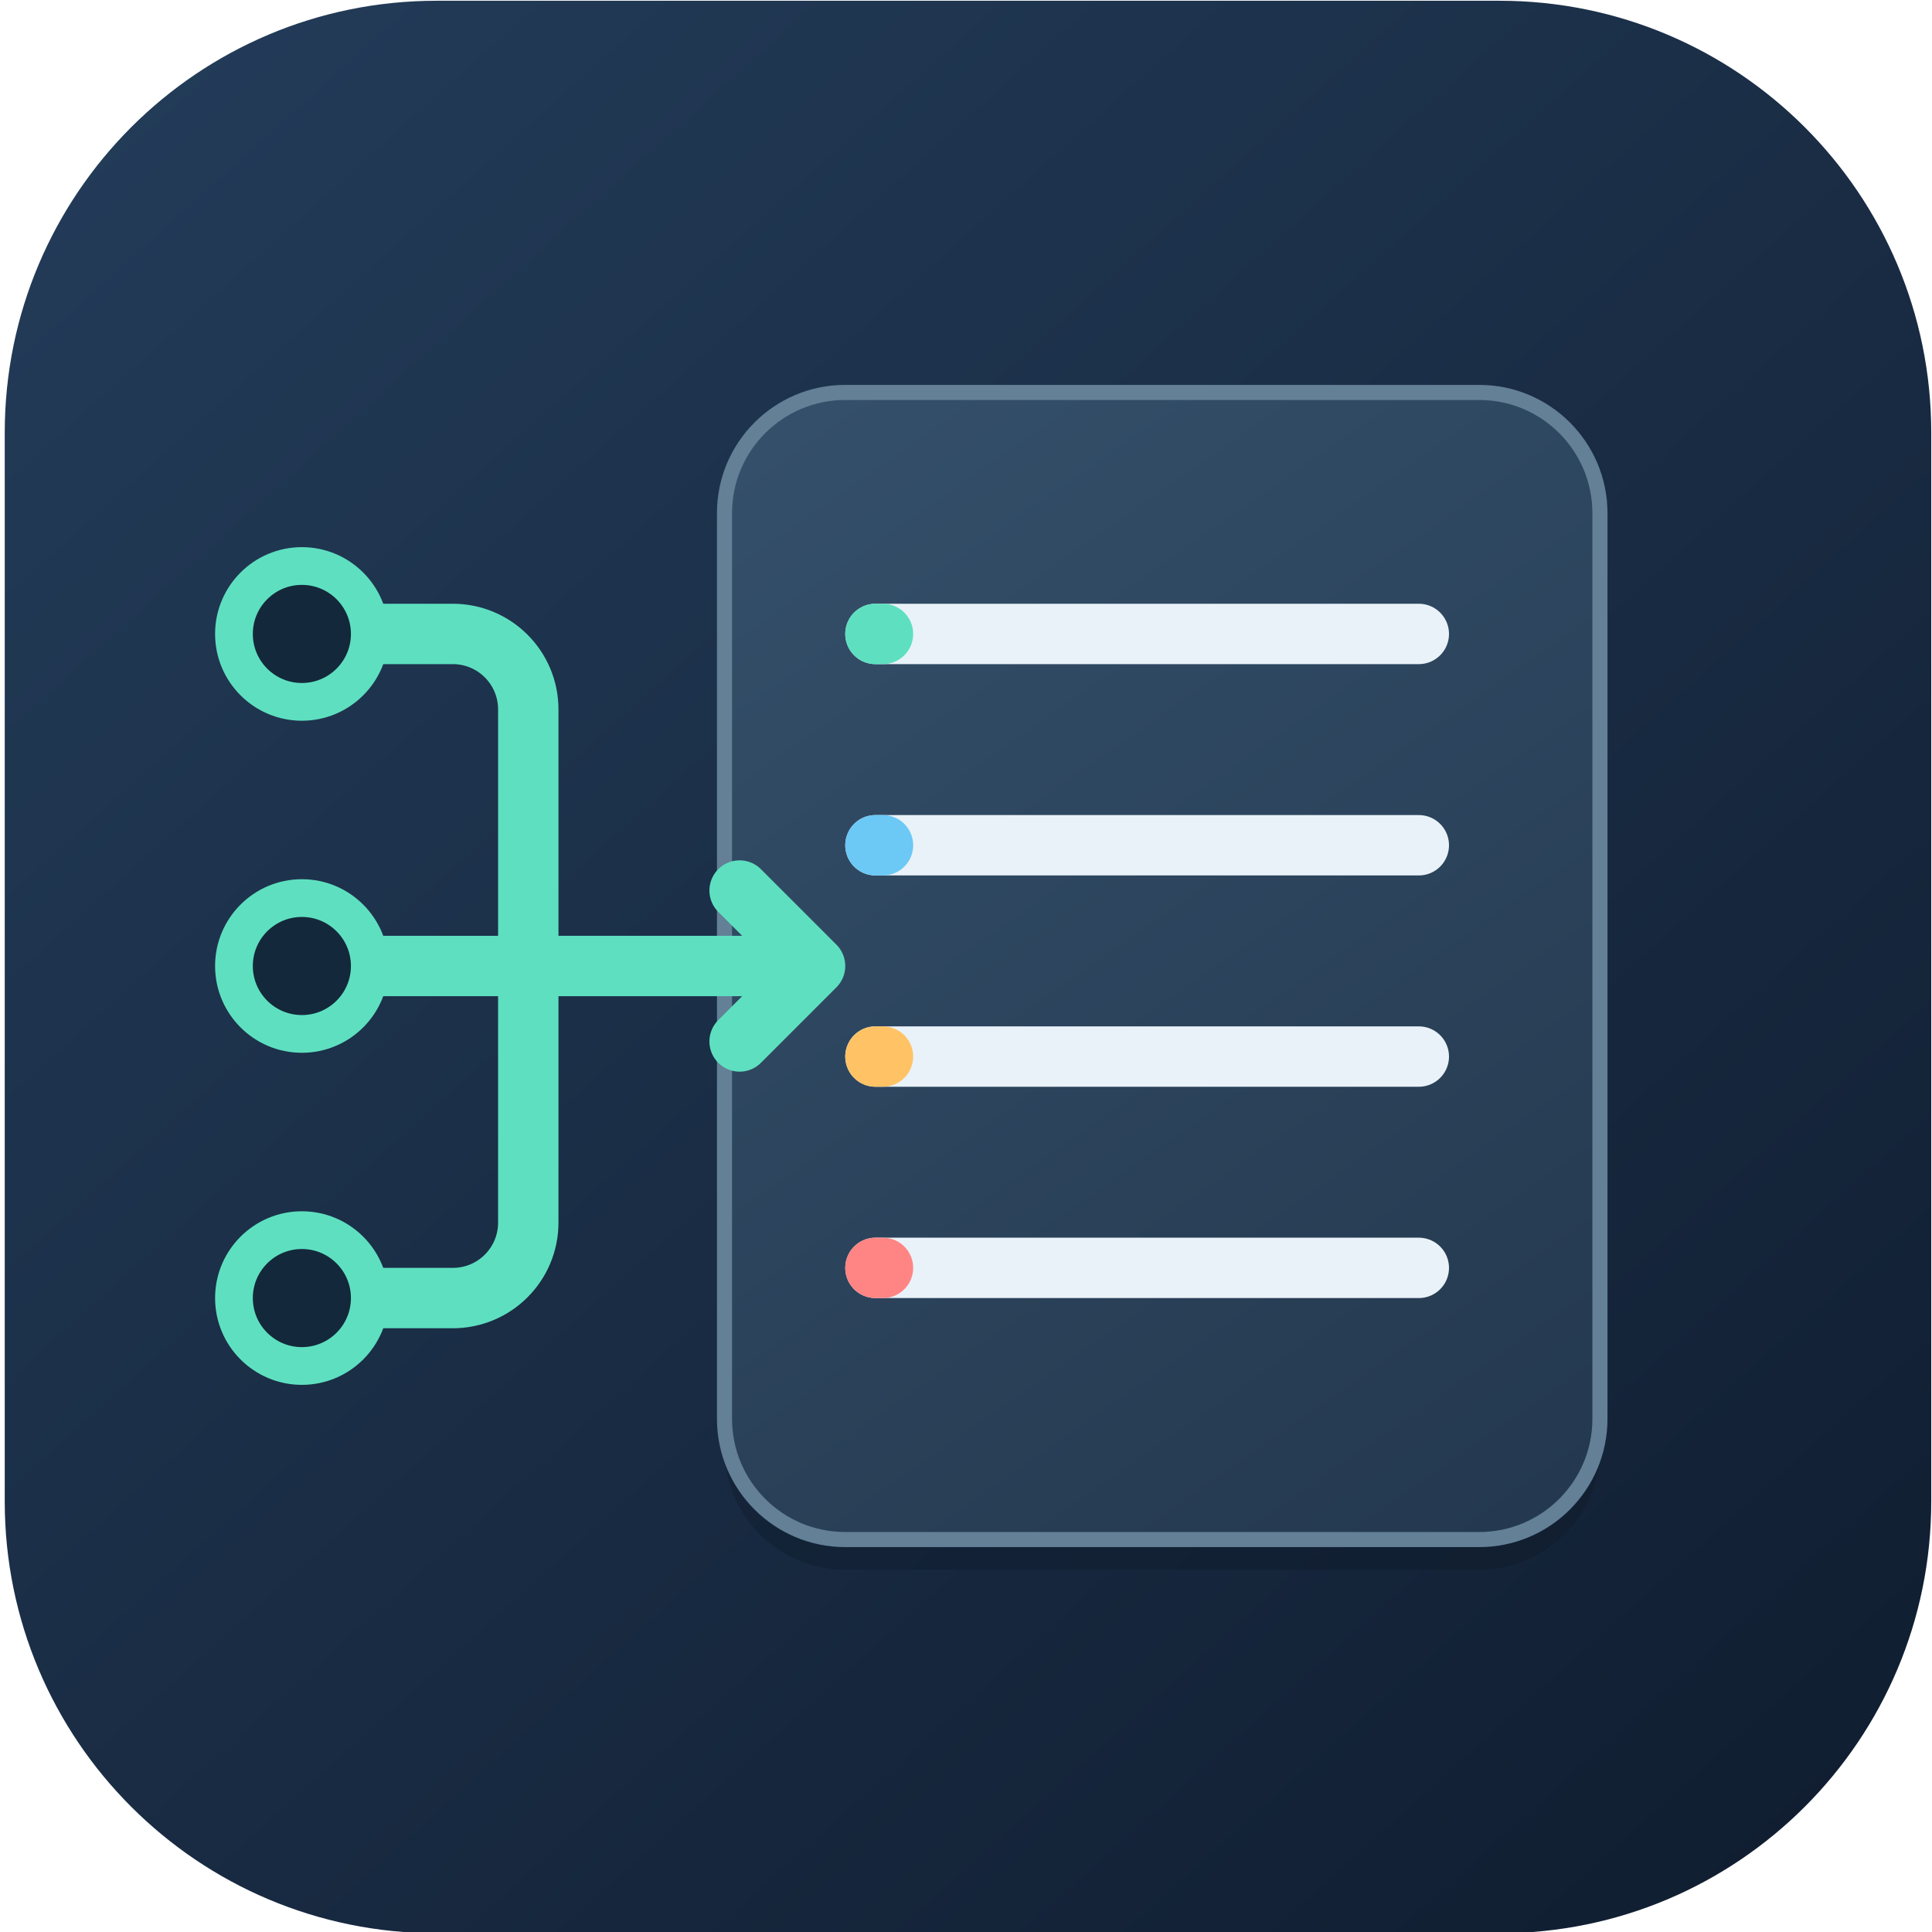
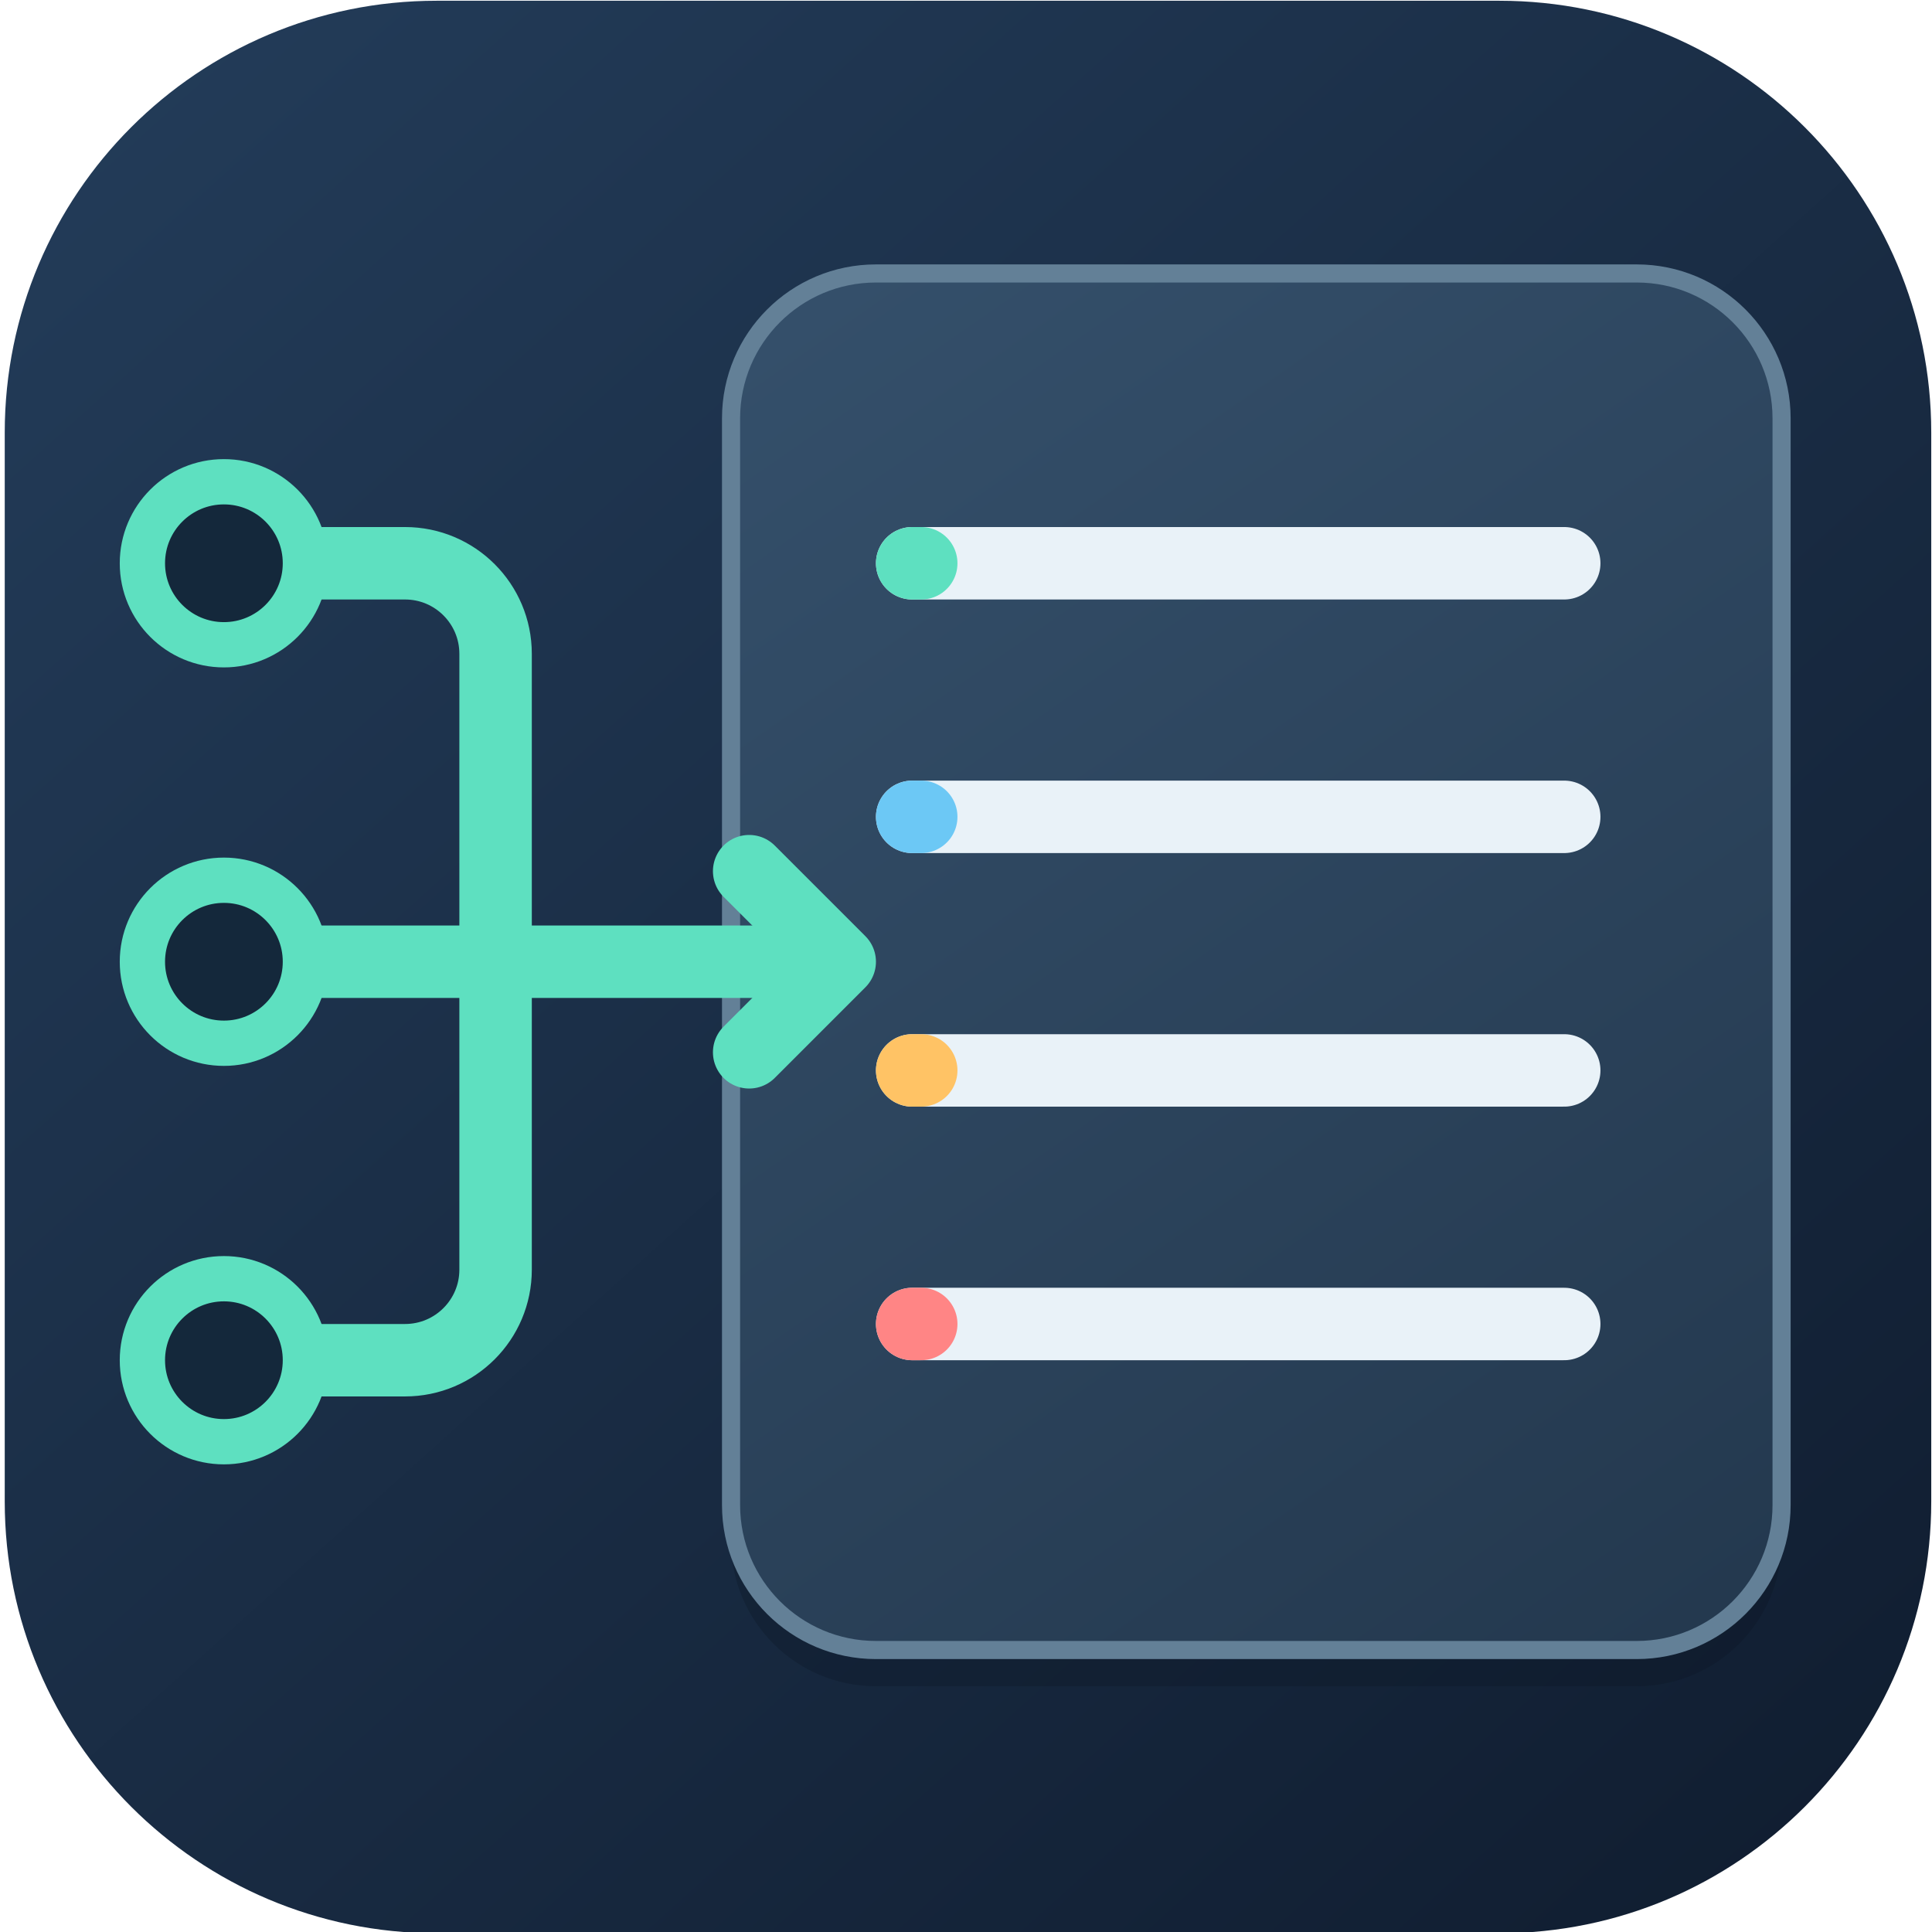
<svg xmlns="http://www.w3.org/2000/svg" width="512" height="512" viewBox="0 0 512 512" role="img" aria-labelledby="title description" version="1.1" id="svg14">
  <defs id="defs4">
    <linearGradient id="background" x1="48" y1="24" x2="464" y2="488" gradientUnits="userSpaceOnUse" gradientTransform="matrix(1.100313,0,0,1.103733,-25.15133,-26.29125)">
      <stop stop-color="#233c59" id="stop1" />
      <stop offset="1" stop-color="#101d30" id="stop2" />
    </linearGradient>
    <linearGradient id="panel" x1="208" y1="112" x2="408" y2="400" gradientUnits="userSpaceOnUse">
      <stop stop-color="#344f6a" id="stop3" />
      <stop offset="1" stop-color="#24394f" id="stop4" />
    </linearGradient>
  </defs>
  <rect x="1.256" y="0.198" width="510.545" height="512.132" rx="114.433" fill="url(#background)" id="rect4" style="fill:url(#background);stroke-width:1.102" />
-   <rect x="192" y="112" width="232" height="304" rx="32" fill="#091522" opacity=".3" id="rect5" />
-   <rect x="192" y="104" width="232" height="304" rx="32" fill="url(#panel)" stroke="#638097" stroke-width="4" id="rect6" />
-   <path d="M232 168h144M232 224h144M232 280h144M232 336h144" fill="none" stroke="#e9f2f8" stroke-width="16" stroke-linecap="round" id="path6" />
-   <path d="M232 168h2" stroke="#5ee0c0" stroke-width="16" stroke-linecap="round" id="path7" />
-   <path d="M232 224h2" stroke="#6cc8f5" stroke-width="16" stroke-linecap="round" id="path8" />
-   <path d="M232 280h2" stroke="#ffc365" stroke-width="16" stroke-linecap="round" id="path9" />
-   <path d="M232 336h2" stroke="#ff8585" stroke-width="16" stroke-linecap="round" id="path10" />
-   <path d="M96 168h24a20 20 0 0 1 20 20v136a20 20 0 0 1-20 20H96M96 256h116" fill="none" stroke="#5ee0c0" stroke-width="16" stroke-linecap="round" stroke-linejoin="round" id="path11" />
-   <path d="m196 236 20 20-20 20" fill="none" stroke="#5ee0c0" stroke-width="16" stroke-linecap="round" stroke-linejoin="round" id="path12" />
-   <g fill="#14283b" stroke="#5ee0c0" stroke-width="10" id="g14">
-     <circle cx="80" cy="168" r="18" id="circle12" />
-     <circle cx="80" cy="256" r="18" id="circle13" />
-     <circle cx="80" cy="344" r="18" id="circle14" />
+   <g id="g1" transform="matrix(1.2,0,0,1.2,-36.66364,-52.32893)">
+     <rect x="192" y="112" width="232" height="304" rx="32" fill="#091522" opacity="0.3" id="rect5" />
+     <rect x="192" y="104" width="232" height="304" rx="32" fill="url(#panel)" stroke="#638097" stroke-width="4" id="rect6" style="fill:url(#panel)" />
+     <path d="M 232,168 H 376 M 232,224 H 376 M 232,280 H 376 M 232,336 H 376" fill="none" stroke="#e9f2f8" stroke-width="16" stroke-linecap="round" id="path6" />
+     <path d="m 232,168 h 2" stroke="#5ee0c0" stroke-width="16" stroke-linecap="round" id="path7" />
+     <path d="m 232,224 h 2" stroke="#6cc8f5" stroke-width="16" stroke-linecap="round" id="path8" />
+     <path d="m 232,280 h 2" stroke="#ffc365" stroke-width="16" stroke-linecap="round" id="path9" />
+     <path d="m 232,336 h 2" stroke="#ff8585" stroke-width="16" stroke-linecap="round" id="path10" />
+     <path d="m 96,168 h 24 a 20,20 0 0 1 20,20 v 136 a 20,20 0 0 1 -20,20 H 96 m 0,-88 h 116" fill="none" stroke="#5ee0c0" stroke-width="16" stroke-linecap="round" stroke-linejoin="round" id="path11" />
+     <path d="m 196,236 20,20 -20,20" fill="none" stroke="#5ee0c0" stroke-width="16" stroke-linecap="round" stroke-linejoin="round" id="path12" />
+     <g fill="#14283b" stroke="#5ee0c0" stroke-width="10" id="g14">
+       <circle cx="80" cy="168" r="18" id="circle12" />
+       <circle cx="80" cy="256" r="18" id="circle13" />
+       <circle cx="80" cy="344" r="18" id="circle14" />
+     </g>
  </g>
</svg>
